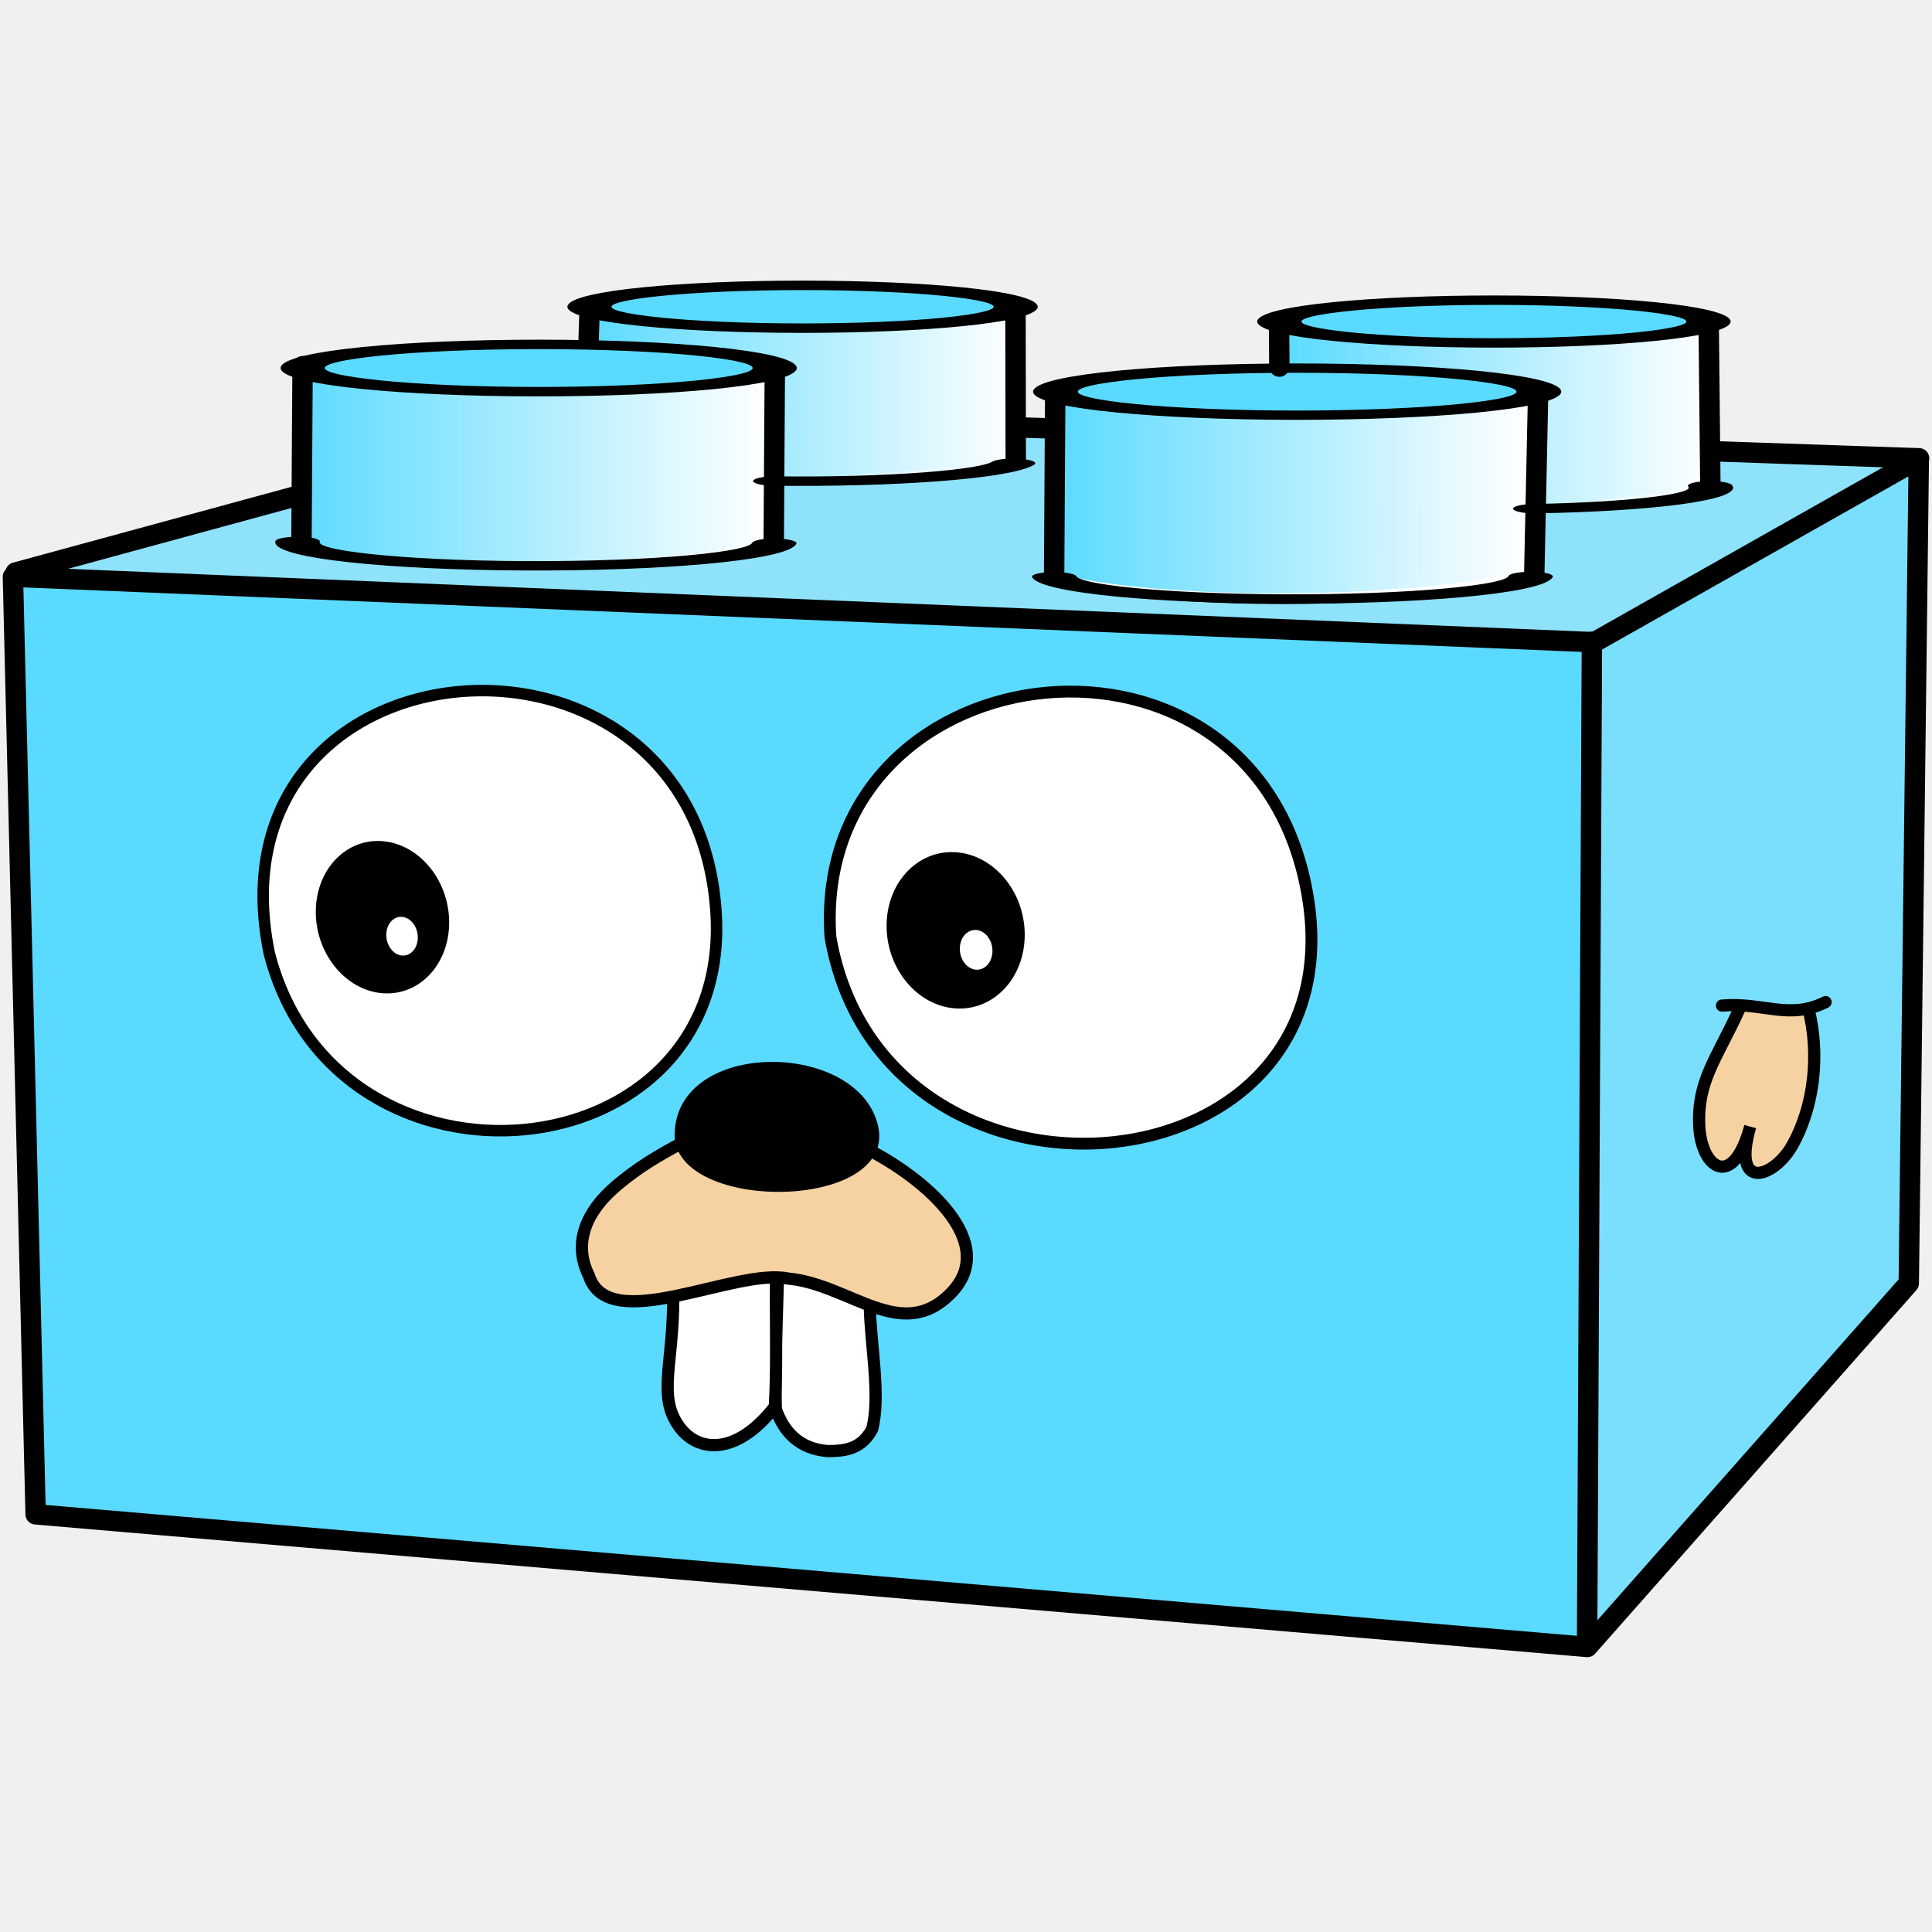
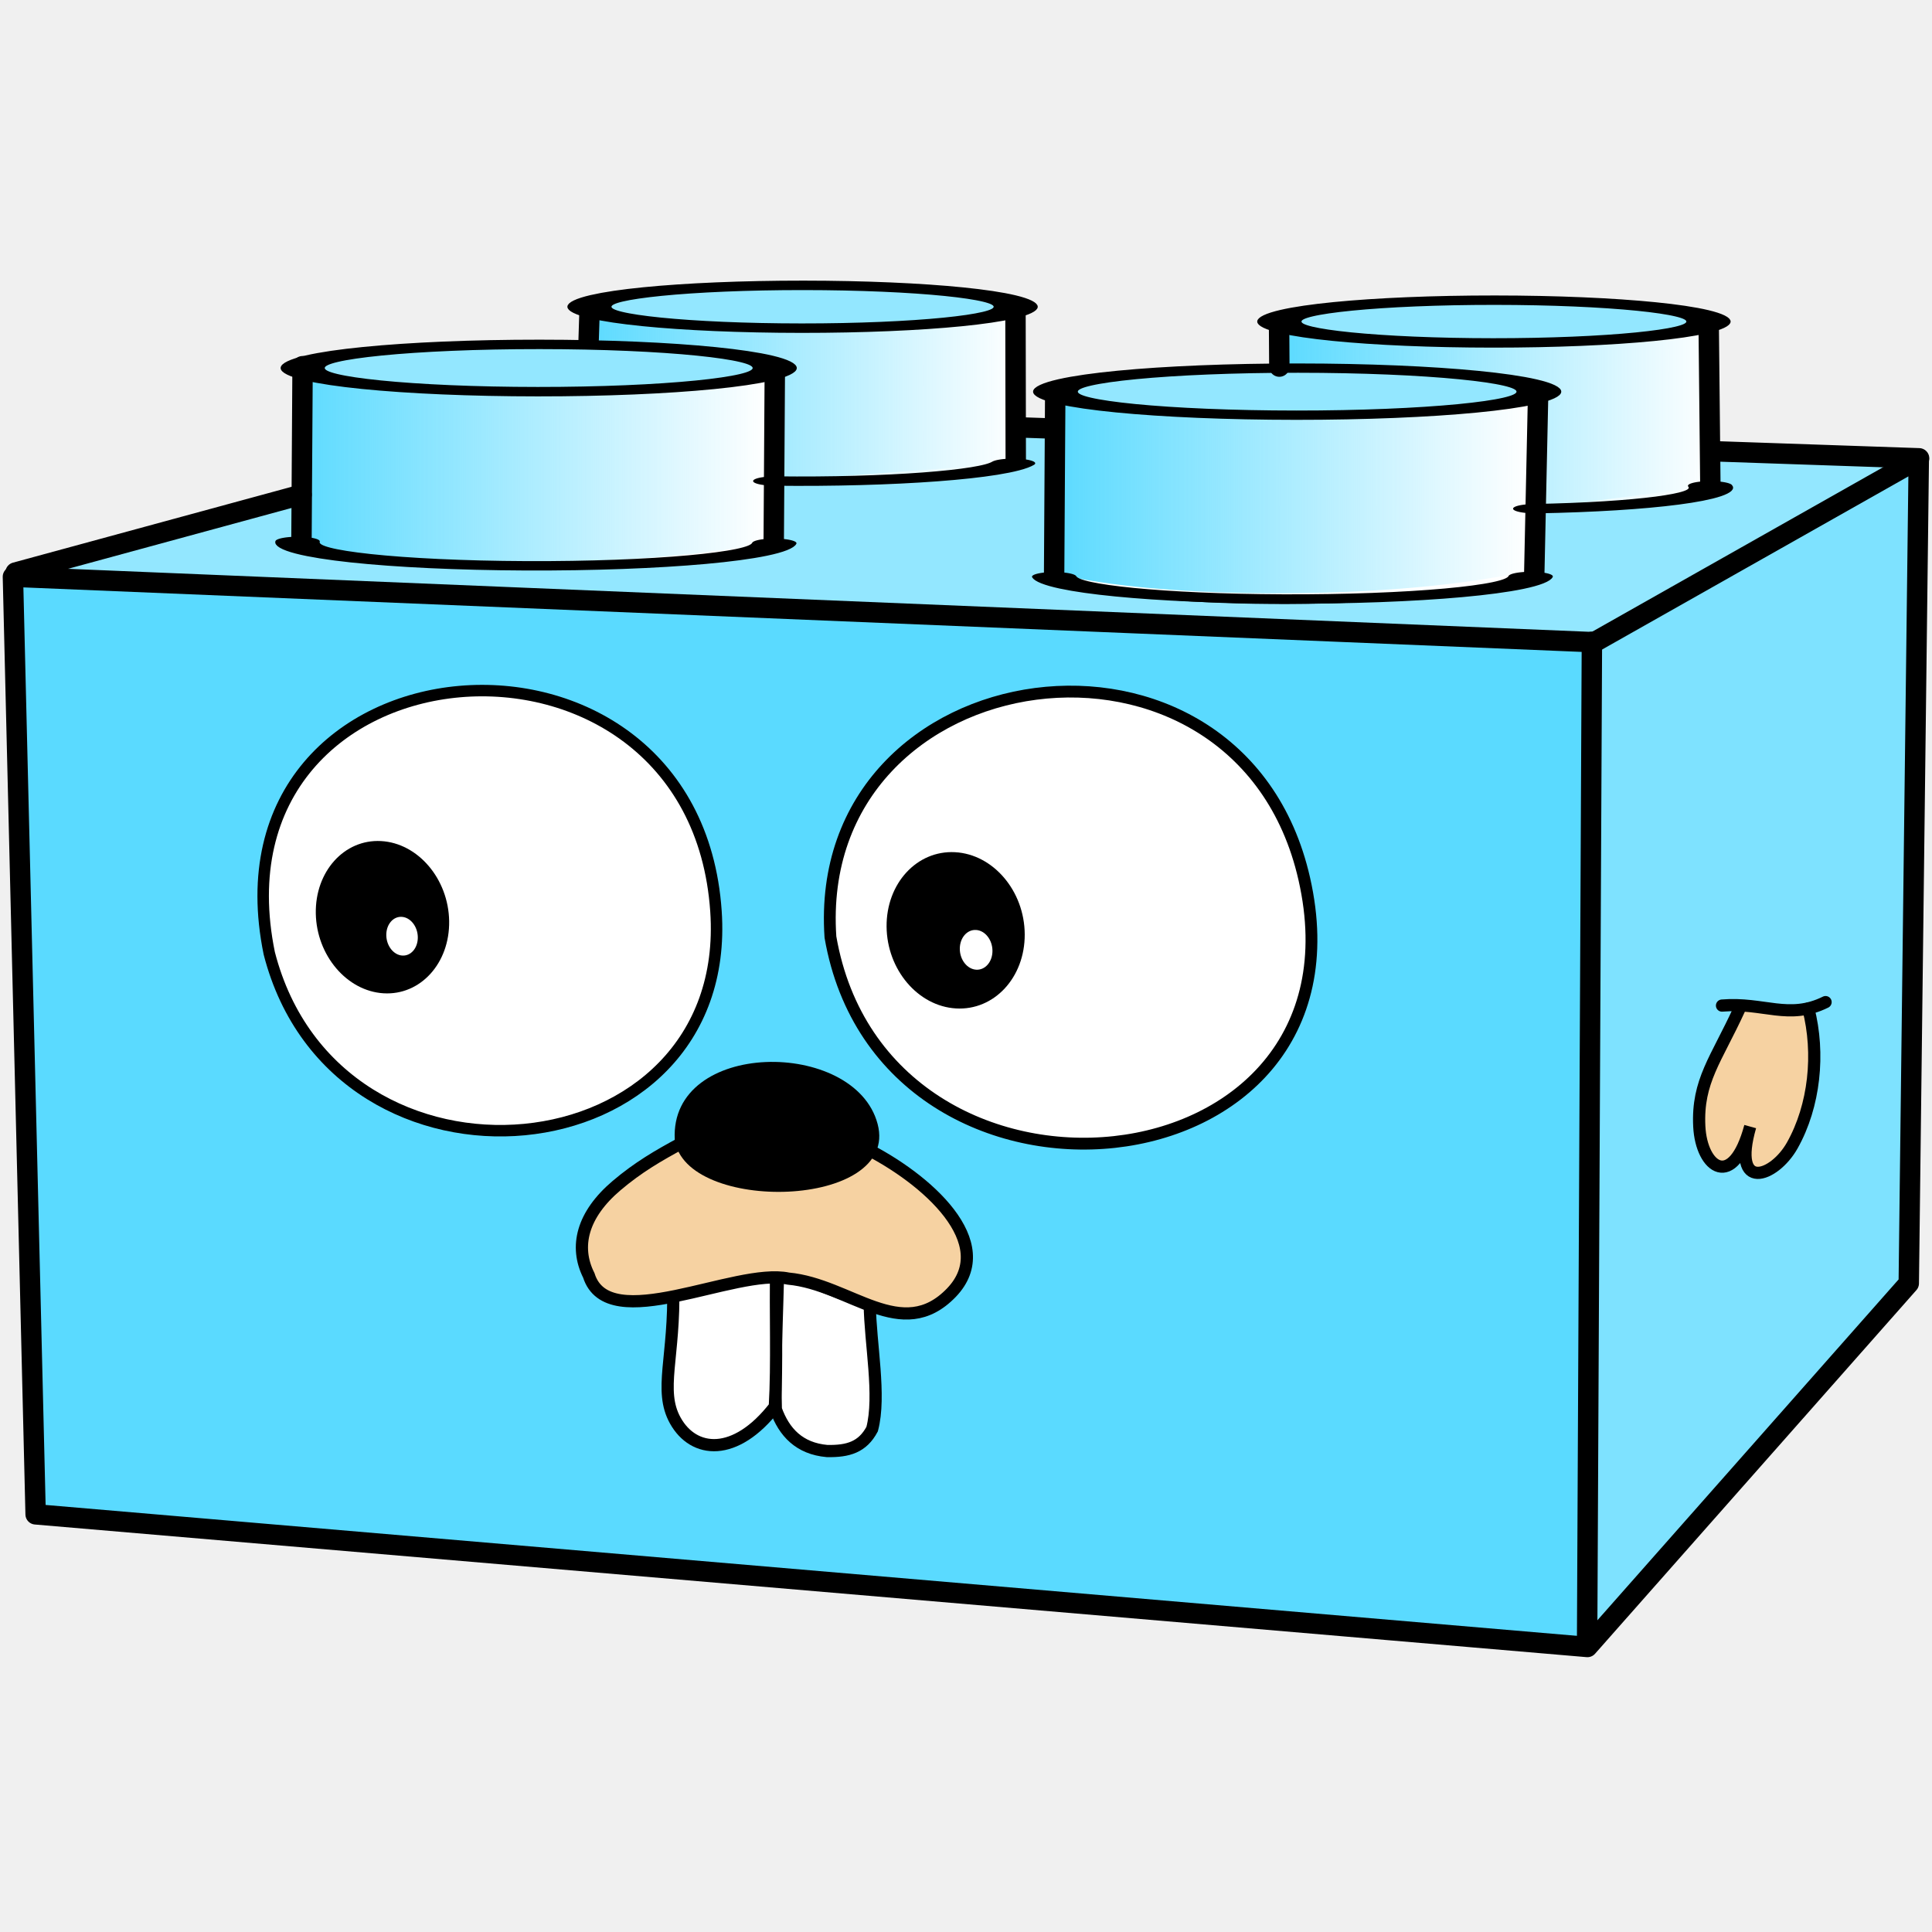
<svg xmlns="http://www.w3.org/2000/svg" xmlns:xlink="http://www.w3.org/1999/xlink" width="710.039" height="710.04" id="svg2" version="1.1">
  <defs id="defs4">
    <linearGradient id="linearGradient4992">
      <stop style="stop-color:#ffffff;stop-opacity:1;" offset="0" id="stop4994" />
      <stop style="stop-color:#ffffff;stop-opacity:0;" offset="1" id="stop4996" />
    </linearGradient>
    <linearGradient id="linearGradient4960">
      <stop style="stop-color:#ffffff;stop-opacity:1;" offset="0" id="stop4962" />
      <stop style="stop-color:#ffffff;stop-opacity:0;" offset="1" id="stop4964" />
    </linearGradient>
    <linearGradient id="linearGradient4952">
      <stop style="stop-color:#ffffff;stop-opacity:1;" offset="0" id="stop4954" />
      <stop style="stop-color:#ffffff;stop-opacity:0;" offset="1" id="stop4956" />
    </linearGradient>
    <linearGradient id="linearGradient4944">
      <stop style="stop-color:#ffffff;stop-opacity:1;" offset="0" id="stop4946" />
      <stop style="stop-color:#ffffff;stop-opacity:0;" offset="1" id="stop4948" />
    </linearGradient>
    <linearGradient id="linearGradient4936">
      <stop style="stop-color:#ffffff;stop-opacity:1;" offset="0" id="stop4938" />
      <stop style="stop-color:#ffffff;stop-opacity:0;" offset="1" id="stop4940" />
    </linearGradient>
    <linearGradient id="linearGradient4928">
      <stop style="stop-color:#ffffff;stop-opacity:1;" offset="0" id="stop4930" />
      <stop style="stop-color:#ffffff;stop-opacity:0;" offset="1" id="stop4932" />
    </linearGradient>
    <linearGradient id="linearGradient4920">
      <stop style="stop-color:#ffffff;stop-opacity:1;" offset="0" id="stop4922" />
      <stop style="stop-color:#ffffff;stop-opacity:0;" offset="1" id="stop4924" />
    </linearGradient>
    <linearGradient id="linearGradient4912">
      <stop style="stop-color:#ffffff;stop-opacity:1;" offset="0" id="stop4914" />
      <stop style="stop-color:#ffffff;stop-opacity:0;" offset="1" id="stop4916" />
    </linearGradient>
    <linearGradient id="linearGradient4888">
      <stop style="stop-color:#ffffff;stop-opacity:1;" offset="0" id="stop4890" />
      <stop style="stop-color:#ffffff;stop-opacity:0;" offset="1" id="stop4892" />
    </linearGradient>
    <linearGradient id="linearGradient4880">
      <stop style="stop-color:#ffffff;stop-opacity:1;" offset="0" id="stop4882" />
      <stop style="stop-color:#ffffff;stop-opacity:0;" offset="1" id="stop4884" />
    </linearGradient>
    <linearGradient id="linearGradient4872">
      <stop style="stop-color:#5adaff;stop-opacity:1;" offset="0" id="stop4874" />
      <stop style="stop-color:#5adaff;stop-opacity:0;" offset="1" id="stop4876" />
    </linearGradient>
    <linearGradient id="linearGradient4864">
      <stop style="stop-color:#5adaff;stop-opacity:1;" offset="0" id="stop4866" />
      <stop style="stop-color:#5adaff;stop-opacity:0;" offset="1" id="stop4868" />
    </linearGradient>
    <linearGradient id="linearGradient4856">
      <stop style="stop-color:#5adaff;stop-opacity:1;" offset="0" id="stop4858" />
      <stop style="stop-color:#5adaff;stop-opacity:0;" offset="1" id="stop4860" />
    </linearGradient>
    <linearGradient id="linearGradient4848">
      <stop style="stop-color:#5adaff;stop-opacity:1;" offset="0" id="stop4850" />
      <stop style="stop-color:#5adaff;stop-opacity:0;" offset="1" id="stop4852" />
    </linearGradient>
    <linearGradient xlink:href="#linearGradient4880" id="linearGradient4886" x1="237.976" y1="236.292" x2="336.415" y2="236.292" gradientUnits="userSpaceOnUse" />
    <linearGradient xlink:href="#linearGradient4888" id="linearGradient4894" x1="208.925" y1="242.307" x2="335.135" y2="242.307" gradientUnits="userSpaceOnUse" />
    <linearGradient xlink:href="#linearGradient4912" id="linearGradient4918" x1="230.518" y1="147.501" x2="238.425" y2="147.501" gradientUnits="userSpaceOnUse" />
    <linearGradient xlink:href="#linearGradient4920" id="linearGradient4926" x1="484.305" y1="154.02" x2="491.91" y2="154.02" gradientUnits="userSpaceOnUse" />
    <linearGradient xlink:href="#linearGradient4928" id="linearGradient4934" x1="642.195" y1="175.519" x2="650.311" y2="175.519" gradientUnits="userSpaceOnUse" />
    <linearGradient xlink:href="#linearGradient4936" id="linearGradient4942" x1="578.087" y1="205.575" x2="587.018" y2="205.575" gradientUnits="userSpaceOnUse" />
    <linearGradient xlink:href="#linearGradient4944" id="linearGradient4950" x1="401.644" y1="204.629" x2="409.551" y2="204.629" gradientUnits="userSpaceOnUse" />
    <linearGradient xlink:href="#linearGradient4952" id="linearGradient4958" x1="387.435" y1="168.311" x2="395.04" y2="168.311" gradientUnits="userSpaceOnUse" />
    <linearGradient xlink:href="#linearGradient4960" id="linearGradient4966" x1="298.59" y1="194.841" x2="306.497" y2="194.841" gradientUnits="userSpaceOnUse" />
    <linearGradient xlink:href="#linearGradient4992" id="linearGradient4998" x1="125.028" y1="194.108" x2="132.935" y2="194.108" gradientUnits="userSpaceOnUse" />
    <linearGradient xlink:href="#linearGradient4848" id="linearGradient5055" gradientUnits="userSpaceOnUse" x1="232.652" y1="170.509" x2="392.258" y2="170.509" />
    <linearGradient xlink:href="#linearGradient4856" id="linearGradient5058" gradientUnits="userSpaceOnUse" x1="488.009" y1="180.551" x2="647.615" y2="180.551" />
    <linearGradient xlink:href="#linearGradient4864" id="linearGradient5061" gradientUnits="userSpaceOnUse" gradientTransform="translate(-1.586066,-3.172129)" x1="406.152" y1="211.656" x2="581.619" y2="211.656" />
    <linearGradient xlink:href="#linearGradient4872" id="linearGradient5064" gradientUnits="userSpaceOnUse" x1="127.178" y1="198.908" x2="302.646" y2="198.908" gradientTransform="translate(-2.3791,-1.0328)" />
    <linearGradient xlink:href="#linearGradient4856" id="linearGradient5170" gradientUnits="userSpaceOnUse" x1="488.009" y1="180.551" x2="647.615" y2="180.551" />
    <linearGradient xlink:href="#linearGradient4848" id="linearGradient5172" gradientUnits="userSpaceOnUse" x1="232.652" y1="170.509" x2="392.258" y2="170.509" />
    <linearGradient xlink:href="#linearGradient4872" id="linearGradient5174" gradientUnits="userSpaceOnUse" gradientTransform="translate(-2.3791,-1.0328)" x1="127.178" y1="198.908" x2="302.646" y2="198.908" />
    <linearGradient xlink:href="#linearGradient4992" id="linearGradient5176" gradientUnits="userSpaceOnUse" x1="125.028" y1="194.108" x2="132.935" y2="194.108" />
    <linearGradient xlink:href="#linearGradient4864" id="linearGradient5178" gradientUnits="userSpaceOnUse" gradientTransform="translate(-1.586066,-3.172129)" x1="406.152" y1="211.656" x2="581.619" y2="211.656" />
    <linearGradient xlink:href="#linearGradient4960" id="linearGradient5180" gradientUnits="userSpaceOnUse" x1="298.59" y1="194.841" x2="306.497" y2="194.841" />
    <linearGradient xlink:href="#linearGradient4952" id="linearGradient5182" gradientUnits="userSpaceOnUse" x1="387.435" y1="168.311" x2="395.04" y2="168.311" />
    <linearGradient xlink:href="#linearGradient4944" id="linearGradient5184" gradientUnits="userSpaceOnUse" x1="401.644" y1="204.629" x2="409.551" y2="204.629" />
    <linearGradient xlink:href="#linearGradient4936" id="linearGradient5186" gradientUnits="userSpaceOnUse" x1="578.087" y1="205.575" x2="587.018" y2="205.575" />
    <linearGradient xlink:href="#linearGradient4928" id="linearGradient5188" gradientUnits="userSpaceOnUse" x1="642.195" y1="175.519" x2="650.311" y2="175.519" />
    <linearGradient xlink:href="#linearGradient4920" id="linearGradient5190" gradientUnits="userSpaceOnUse" x1="484.305" y1="154.02" x2="491.91" y2="154.02" />
    <linearGradient xlink:href="#linearGradient4912" id="linearGradient5192" gradientUnits="userSpaceOnUse" x1="230.518" y1="147.501" x2="238.425" y2="147.501" />
    <linearGradient xlink:href="#linearGradient4888" id="linearGradient5194" gradientUnits="userSpaceOnUse" x1="208.925" y1="242.307" x2="335.135" y2="242.307" />
    <linearGradient xlink:href="#linearGradient4880" id="linearGradient5196" gradientUnits="userSpaceOnUse" x1="237.976" y1="236.292" x2="336.415" y2="236.292" />
  </defs>
  <g id="layer1" transform="translate(-17.98299,72.49749)">
    <g id="g5123" transform="translate(0,-100)">
-       <path style="fill:#5adaff;fill-opacity:0.655;stroke:#000000;stroke-width:1px;stroke-linecap:butt;stroke-linejoin:miter;stroke-opacity:1" d="M 23.34,239.261 239.407,179.1 723.617,195.053 604.183,262.866 z" id="path4564-2" />
+       <path style="fill:#93e7ff;fill-opacity:1;stroke:#000000;stroke-width:1px;stroke-linecap:butt;stroke-linejoin:miter;stroke-opacity:1" d="M 23.34,239.261 239.407,179.1 723.617,195.053 604.183,262.866 z" id="path4564-2" />
      <path id="path4738-3-7" d="m 491.03,146.441 -2.164,62.398 c 58.363,7.902 104.97,9.252 158.684,-0.743 l 0,-60.913 z" style="fill:#ffffff;fill-opacity:1;stroke:none" />
      <path id="path4738-3" d="m 490.634,146.181 -2.164,62.398 c 58.363,7.902 104.97,9.252 158.684,-0.743 l 0,-60.913 z" style="fill:url(#linearGradient5170);fill-opacity:1;stroke:none" />
      <path id="path4738-6-0" d="m 409.427,174.841 -2.379,66.615 c 38.388,10.228 128.187,10.121 174.467,-0.793 l 0,-65.029 z" style="fill:#ffffff;fill-opacity:1;stroke:#000000;stroke-width:1px;stroke-linecap:butt;stroke-linejoin:miter;stroke-opacity:1" />
      <path id="path4738-3-5-1" d="m 235.674,136.399 -2.164,62.398 c 58.363,7.902 104.97,9.252 158.684,-0.743 l 0,-60.913 z" style="fill:#ffffff;fill-opacity:1;stroke:none" />
      <path id="path4738-3-5" d="m 235.277,136.139 -2.164,62.398 c 58.363,7.902 104.97,9.252 158.684,-0.743 l 0,-60.913 z" style="fill:url(#linearGradient5172);fill-opacity:1;stroke:none" />
      <path id="path4738-7" d="m 130.454,162.839 -2.379,66.615 c 50.283,7.849 118.67,8.534 174.467,-0.793 l 0,-65.029 z" style="fill:#ffffff;fill-opacity:1;stroke:none" />
      <path id="path4738" d="m 127.678,161.546 -2.379,66.615 c 50.283,7.849 118.67,8.534 174.467,-0.793 l 0,-65.029 z" style="fill:url(#linearGradient5174);fill-opacity:1;stroke:none" />
-       <path style="fill:#5adaff;fill-opacity:0.784;stroke:#000000;stroke-width:1px;stroke-linecap:butt;stroke-linejoin:miter;stroke-opacity:1" d="m 602.103,631.824 1.403,-367.333 118.925,-67.066 -3.207,301.453 z" id="path4564-6" />
+       <path style="fill:#7ee2ff;fill-opacity:1;stroke:#000000;stroke-width:1px;stroke-linecap:butt;stroke-linejoin:miter;stroke-opacity:1" d="m 602.103,631.824 1.403,-367.333 118.925,-67.066 -3.207,301.453 z" id="path4564-6" />
      <path style="fill:#5adaff;fill-opacity:1;stroke:#000000;stroke-width:1px;stroke-linecap:butt;stroke-linejoin:miter;stroke-opacity:1" d="M 31.329,584.442 23.244,240.829 602.334,265.084 600.313,632.952 z" id="path4564" />
      <path style="fill:none;stroke:#000000;stroke-width:7.5;stroke-linecap:round;stroke-linejoin:round;stroke-miterlimit:4;stroke-opacity:1;stroke-dasharray:none" d="M 22.733,239.465 31.079,584.043 601.383,632.793 719.484,499.152 723.169,196.111 603.915,263.526 z" id="path3050" />
      <path style="fill:none;stroke:#000000;stroke-width:7.5;stroke-linecap:round;stroke-linejoin:miter;stroke-miterlimit:4;stroke-opacity:1;stroke-dasharray:none" d="M 23.711,237.911 128.805,209.298" id="path3822" />
      <path style="fill:none;stroke:#000000;stroke-width:7.5;stroke-linecap:round;stroke-linejoin:miter;stroke-miterlimit:4;stroke-opacity:1;stroke-dasharray:none" d="m 601.27,631.161 1.763,-367.77" id="path3822-0" />
      <path style="fill:none;stroke:#000000;stroke-width:7.5;stroke-linecap:round;stroke-linejoin:miter;stroke-miterlimit:4;stroke-opacity:1;stroke-dasharray:none" d="m 391.632,184.539 13.978,0.481 m 242.033,8.322 75.629,2.6" id="path3822-7" />
      <path style="fill:url(#linearGradient5176);fill-opacity:1;stroke:#000000;stroke-width:7.5;stroke-linecap:round;stroke-linejoin:miter;stroke-miterlimit:4;stroke-opacity:1;stroke-dasharray:none" d="m 128.778,226.121 0.407,-64.028" id="path3822-9" />
-       <path style="fill:#5adaff;fill-opacity:1;stroke:#000000;stroke-width:19.914;stroke-linecap:round;stroke-miterlimit:4;stroke-opacity:1;stroke-dasharray:none" id="path3849-3" d="m 133.921,215.896 c 0.231,-24.912 43.527,-45.02 96.704,-44.912 53.177,0.108 96.097,20.392 95.866,45.304 -0.231,24.912 -43.527,45.02 -96.704,44.912 -53.075,-0.108 -95.954,-20.317 -95.867,-45.182" transform="matrix(0.8135082,0,0,0.1743589,125.6659,102.5635)" />
+       <path style="fill:#93e7ff;fill-opacity:1;stroke:#000000;stroke-width:19.914;stroke-linecap:round;stroke-miterlimit:4;stroke-opacity:1;stroke-dasharray:none" id="path3849-3" d="m 133.921,215.896 c 0.231,-24.912 43.527,-45.02 96.704,-44.912 53.177,0.108 96.097,20.392 95.866,45.304 -0.231,24.912 -43.527,45.02 -96.704,44.912 -53.075,-0.108 -95.954,-20.317 -95.867,-45.182" transform="matrix(0.8135082,0,0,0.1743589,125.6659,102.5635)" />
      <path id="path4738-6" d="m 407.445,171.409 -2.379,66.615 c 38.388,10.228 128.187,10.121 174.467,-0.793 l 0,-65.029 z" style="fill:url(#linearGradient5178);fill-opacity:1;stroke:none" />
-       <path style="fill:#5adaff;fill-opacity:1;stroke:#000000;stroke-width:17.83;stroke-linecap:round;stroke-miterlimit:4;stroke-opacity:1;stroke-dasharray:none" id="path3849-32" d="m 133.921,215.896 c 0.231,-24.912 43.527,-45.02 96.704,-44.912 53.177,0.108 96.097,20.392 95.866,45.304 -0.231,24.912 -43.527,45.02 -96.704,44.912 -53.075,-0.108 -95.954,-20.317 -95.867,-45.182" transform="matrix(0.9226121,0,0,0.1917701,282.3207,130.0008)" />
+       <path style="fill:#93e7ff;fill-opacity:1;stroke:#000000;stroke-width:17.83;stroke-linecap:round;stroke-miterlimit:4;stroke-opacity:1;stroke-dasharray:none" id="path3849-32" d="m 133.921,215.896 c 0.231,-24.912 43.527,-45.02 96.704,-44.912 53.177,0.108 96.097,20.392 95.866,45.304 -0.231,24.912 -43.527,45.02 -96.704,44.912 -53.075,-0.108 -95.954,-20.317 -95.867,-45.182" transform="matrix(0.9226121,0,0,0.1917701,282.3207,130.0008)" />
      <path style="fill:url(#linearGradient5180);fill-opacity:1;stroke:#000000;stroke-width:7.5;stroke-linecap:round;stroke-linejoin:miter;stroke-miterlimit:4;stroke-opacity:1;stroke-dasharray:none" d="m 302.34,226.854 0.407,-64.028" id="path3822-9-4" />
      <path style="fill:url(#linearGradient5182);fill-opacity:1;stroke:#000000;stroke-width:7.5;stroke-linecap:round;stroke-linejoin:miter;stroke-miterlimit:4;stroke-opacity:1;stroke-dasharray:none" d="m 391.29,196.485 -0.105,-56.349" id="path3822-9-6" />
      <path style="fill:url(#linearGradient5184);fill-opacity:1;stroke:#000000;stroke-width:7.5;stroke-linecap:round;stroke-linejoin:miter;stroke-miterlimit:4;stroke-opacity:1;stroke-dasharray:none" d="m 405.394,237.923 0.407,-66.587" id="path3822-9-0" />
      <path style="fill:url(#linearGradient5186);fill-opacity:1;stroke:#000000;stroke-width:7.5;stroke-linecap:round;stroke-linejoin:miter;stroke-miterlimit:4;stroke-opacity:1;stroke-dasharray:none" d="m 581.837,238.868 1.431,-66.587" id="path3822-9-8" />
      <path style="fill:url(#linearGradient5188);fill-opacity:1;stroke:#000000;stroke-width:7.5;stroke-linecap:round;stroke-linejoin:miter;stroke-miterlimit:4;stroke-opacity:1;stroke-dasharray:none" d="m 646.561,205.229 -0.617,-59.421" id="path3822-9-89" />
      <path style="fill:url(#linearGradient5190);fill-opacity:1;stroke:#000000;stroke-width:7.5;stroke-linecap:round;stroke-linejoin:miter;stroke-miterlimit:4;stroke-opacity:1;stroke-dasharray:none" d="m 488.16,162.231 -0.105,-16.423" id="path3822-9-5" />
-       <path style="fill:#5adaff;fill-opacity:1;stroke:#000000;stroke-width:19.86;stroke-linecap:round;stroke-miterlimit:4;stroke-opacity:1;stroke-dasharray:none" id="path3849-3-2" d="m 133.921,215.896 c 0.231,-24.912 43.527,-45.02 96.704,-44.912 53.177,0.108 96.097,20.392 95.866,45.304 -0.231,24.912 -43.527,45.02 -96.704,44.912 -53.075,-0.108 -95.954,-20.317 -95.867,-45.182" transform="matrix(0.8189832,0,0,0.1741343,378.4895,108.0483)" />
+       <path style="fill:#93e7ff;fill-opacity:1;stroke:#000000;stroke-width:19.86;stroke-linecap:round;stroke-miterlimit:4;stroke-opacity:1;stroke-dasharray:none" id="path3849-3-2" d="m 133.921,215.896 c 0.231,-24.912 43.527,-45.02 96.704,-44.912 53.177,0.108 96.097,20.392 95.866,45.304 -0.231,24.912 -43.527,45.02 -96.704,44.912 -53.075,-0.108 -95.954,-20.317 -95.867,-45.182" transform="matrix(0.8189832,0,0,0.1741343,378.4895,108.0483)" />
      <path style="fill:url(#linearGradient5192);fill-opacity:1;stroke:#000000;stroke-width:7.5;stroke-linecap:round;stroke-linejoin:miter;stroke-miterlimit:4;stroke-opacity:1;stroke-dasharray:none" d="m 234.268,153.921 0.407,-12.839" id="path3822-9-80" />
-       <path style="fill:#5adaff;fill-opacity:1;stroke:#000000;stroke-width:18.006;stroke-linecap:round;stroke-miterlimit:4;stroke-opacity:1;stroke-dasharray:none" id="path3849" d="m 133.921,215.896 c 0.231,-24.912 43.527,-45.02 96.704,-44.912 53.177,0.108 96.097,20.392 95.866,45.304 -0.231,24.912 -43.527,45.02 -96.704,44.912 -53.075,-0.108 -95.954,-20.317 -95.867,-45.182" transform="matrix(0.9008375,0,0,0.1925884,8.587834,121.1421)" />
+       <path style="fill:#93e7ff;fill-opacity:1;stroke:#000000;stroke-width:18.006;stroke-linecap:round;stroke-miterlimit:4;stroke-opacity:1;stroke-dasharray:none" id="path3849" d="m 133.921,215.896 c 0.231,-24.912 43.527,-45.02 96.704,-44.912 53.177,0.108 96.097,20.392 95.866,45.304 -0.231,24.912 -43.527,45.02 -96.704,44.912 -53.075,-0.108 -95.954,-20.317 -95.867,-45.182" transform="matrix(0.9008375,0,0,0.1925884,8.587834,121.1421)" />
      <path style="fill:none;stroke:#000000;stroke-width:17.928;stroke-linecap:round;stroke-miterlimit:4;stroke-opacity:1;stroke-dasharray:none" id="path3849-32-0" d="m 326.402,218.045 c -2.302,24.889 -47.236,44.192 -100.364,43.113 -49.466,-1.004 -89.243,-19.42 -91.972,-42.58" transform="matrix(0.9104265,0,0,0.1922228,283.3556,197.445)" />
      <path style="fill:none;stroke:#000000;stroke-width:17.928;stroke-linecap:round;stroke-miterlimit:4;stroke-opacity:1;stroke-dasharray:none" id="path3849-32-0-8" d="m 326.402,218.045 c -2.302,24.889 -47.236,44.192 -100.364,43.113 -52.81,-1.072 -93.902,-21.889 -92.059,-46.638" transform="matrix(0.9104265,0,0,0.1922228,5.378562,185.2436)" />
      <path style="fill:url(#linearGradient5194);fill-opacity:1;stroke:#000000;stroke-width:19.836;stroke-linecap:round;stroke-miterlimit:4;stroke-opacity:1;stroke-dasharray:none" id="path3849-3-7" d="m 325.217,223.41 c -8.356,23.81 -55.228,40.323 -106.374,37.475" transform="matrix(0.8214719,0,0,0.1740325,123.1394,158.8896)" />
      <path style="fill:url(#linearGradient5196);fill-opacity:1;stroke:#000000;stroke-width:19.836;stroke-linecap:round;stroke-miterlimit:4;stroke-opacity:1;stroke-dasharray:none" id="path3849-3-2-0" d="m 326.124,212.152 c 4.329,23.127 -29.519,44.016 -78.23,48.281" transform="matrix(0.8214719,0,0,0.1740325,378.5682,169.1272)" />
      <g id="g4604">
        <path style="fill:#ffffff;fill-rule:evenodd;stroke:#000000;stroke-width:4.345;stroke-linecap:round" id="path4273" d="m 323.18,371.886 c 19.554,112.652 200.652,95.338 174.144,-21.396 -23.89,-105.206 -181.267,-83.228 -174.144,21.396" clip-rule="evenodd" />
        <path style="fill:#ffffff;fill-rule:evenodd;stroke:#000000;stroke-width:4.215;stroke-linecap:round" id="path4275" d="M 116.943,377.85 C 141.661,473.934 287.767,459.667 281.113,362.394 273.066,244.808 92.698,259.563 116.943,377.85" clip-rule="evenodd" />
        <path style="fill:#ffffff;fill-rule:evenodd;stroke:#000000;stroke-width:4.482;stroke-linecap:round" id="path4277" d="m 337.631,506.902 c 0.187,14.394 4.125,33.564 0.877,45.818 -3.533,6.629 -8.799,8.204 -16.572,8.058 -10.179,-0.907 -15.782,-6.877 -18.819,-15.335 -0.497,-17.336 0.482,-34.129 0.862,-51.514 l 33.651,12.972 0,0" clip-rule="evenodd" />
        <path style="fill-rule:evenodd" d="m 183.054,366.017 c 0.243,15.484 -10.568,27.354 -24.105,26.538 -13.492,-0.814 -24.624,-13.932 -24.904,-29.324 -0.28,-15.416 10.426,-27.347 23.955,-26.625 13.575,0.724 24.81,13.903 25.054,29.411 0,0 0,0 0,0" id="ellipse4281" />
        <path style="fill:#ffffff;fill-rule:evenodd" d="m 171.535,371.909 c 0.063,3.931 -2.48,6.965 -5.679,6.778 -3.196,-0.187 -5.838,-3.52 -5.904,-7.445 -0.066,-3.927 2.472,-6.965 5.67,-6.784 3.201,0.182 5.849,3.518 5.912,7.451 0,0 0,0 0,0" id="ellipse4283" />
        <path style="fill-rule:evenodd" d="m 394.585,370.874 c 0.08,15.892 -11.258,28.078 -25.281,27.244 -13.976,-0.831 -25.368,-14.289 -25.488,-30.086 -0.12,-15.822 11.109,-28.072 25.124,-27.336 14.063,0.738 25.565,14.261 25.645,30.178 0,0 0,0 0,0" id="ellipse4287" />
        <path style="fill:#ffffff;fill-rule:evenodd" d="m 382.727,376.923 c 0.022,4.035 -2.648,7.149 -5.962,6.958 -3.311,-0.191 -6.013,-3.61 -6.037,-7.639 -0.024,-4.031 2.64,-7.149 5.953,-6.964 3.316,0.185 6.024,3.609 6.046,7.645 0,0 0,0 0,0" id="ellipse4289" />
        <path style="fill:#ffffff;fill-rule:evenodd;stroke:#000000;stroke-width:4.482;stroke-linecap:round" id="path4291" d="m 265.389,500.088 c 0.646,26.124 -5.43,38.341 0.777,49.488 6.748,12.118 22.047,13.609 36.576,-5.115 0.943,-16.274 0.129,-34.476 0.508,-51.86 l -37.86,7.486 0,0" clip-rule="evenodd" />
        <path clip-rule="evenodd" d="m 268.553,447.556 c -8.598,4.624 -16.07,8.967 -23.986,15.688 -12.538,10.645 -15.542,22.333 -10.185,32.989 7.165,22.702 53.632,-2.919 73.322,1.175 22.752,2.114 41.651,24.14 59.953,5.148 17.531,-18.305 -9.128,-41.912 -32.124,-53.338 l -66.98,-1.662 0,0" id="path4295" style="fill:#f6d2a2;fill-rule:evenodd;stroke:#000000;stroke-width:4.482;stroke-linecap:round;stroke-opacity:1" />
        <path clip-rule="evenodd" d="m 265.968,446.285 c -1.922,-36.783 66.197,-37.222 74.55,-5.718 8.322,31.394 -70.93,33.051 -74.55,5.718 -2.894,-21.864 0,0 0,0 0,0 0,0 0,0" id="path4297" style="fill-rule:evenodd" />
        <path id="path4525" d="m 23.796,239.41 c 0,0 577.914,24.248 577.914,24.248 0,0 -2.003,366.621 -2.003,366.621 0,0 -567.862,-48.374 -567.862,-48.374 0,0 -8.049,-342.495 -8.049,-342.495" style="fill:none;stroke:#000000;stroke-width:1px;stroke-linecap:butt;stroke-linejoin:miter;stroke-opacity:1" />
      </g>
      <path style="fill:#f6d2a2;fill-rule:evenodd;stroke:#000000;stroke-width:4.482;stroke-linecap:round;stroke-opacity:1" id="path4295-8" d="m 657.187,398.436 c -8.422,18.42 -15.513,26.351 -14.691,43.022 0.767,15.545 12.398,23.509 18.709,0.097 -6.964,24.344 8.856,18.657 15.459,6.922 8.195,-14.565 10.174,-33.797 5.913,-50.323" clip-rule="evenodd" />
      <path style="fill:none;stroke:#000000;stroke-width:4.482;stroke-linecap:round;stroke-opacity:1" id="path4295-8-3" d="m 650.846,397.065 c 15.283,-1.274 24.525,5.424 38.063,-1.273" clip-rule="evenodd" />
    </g>
  </g>
</svg>
